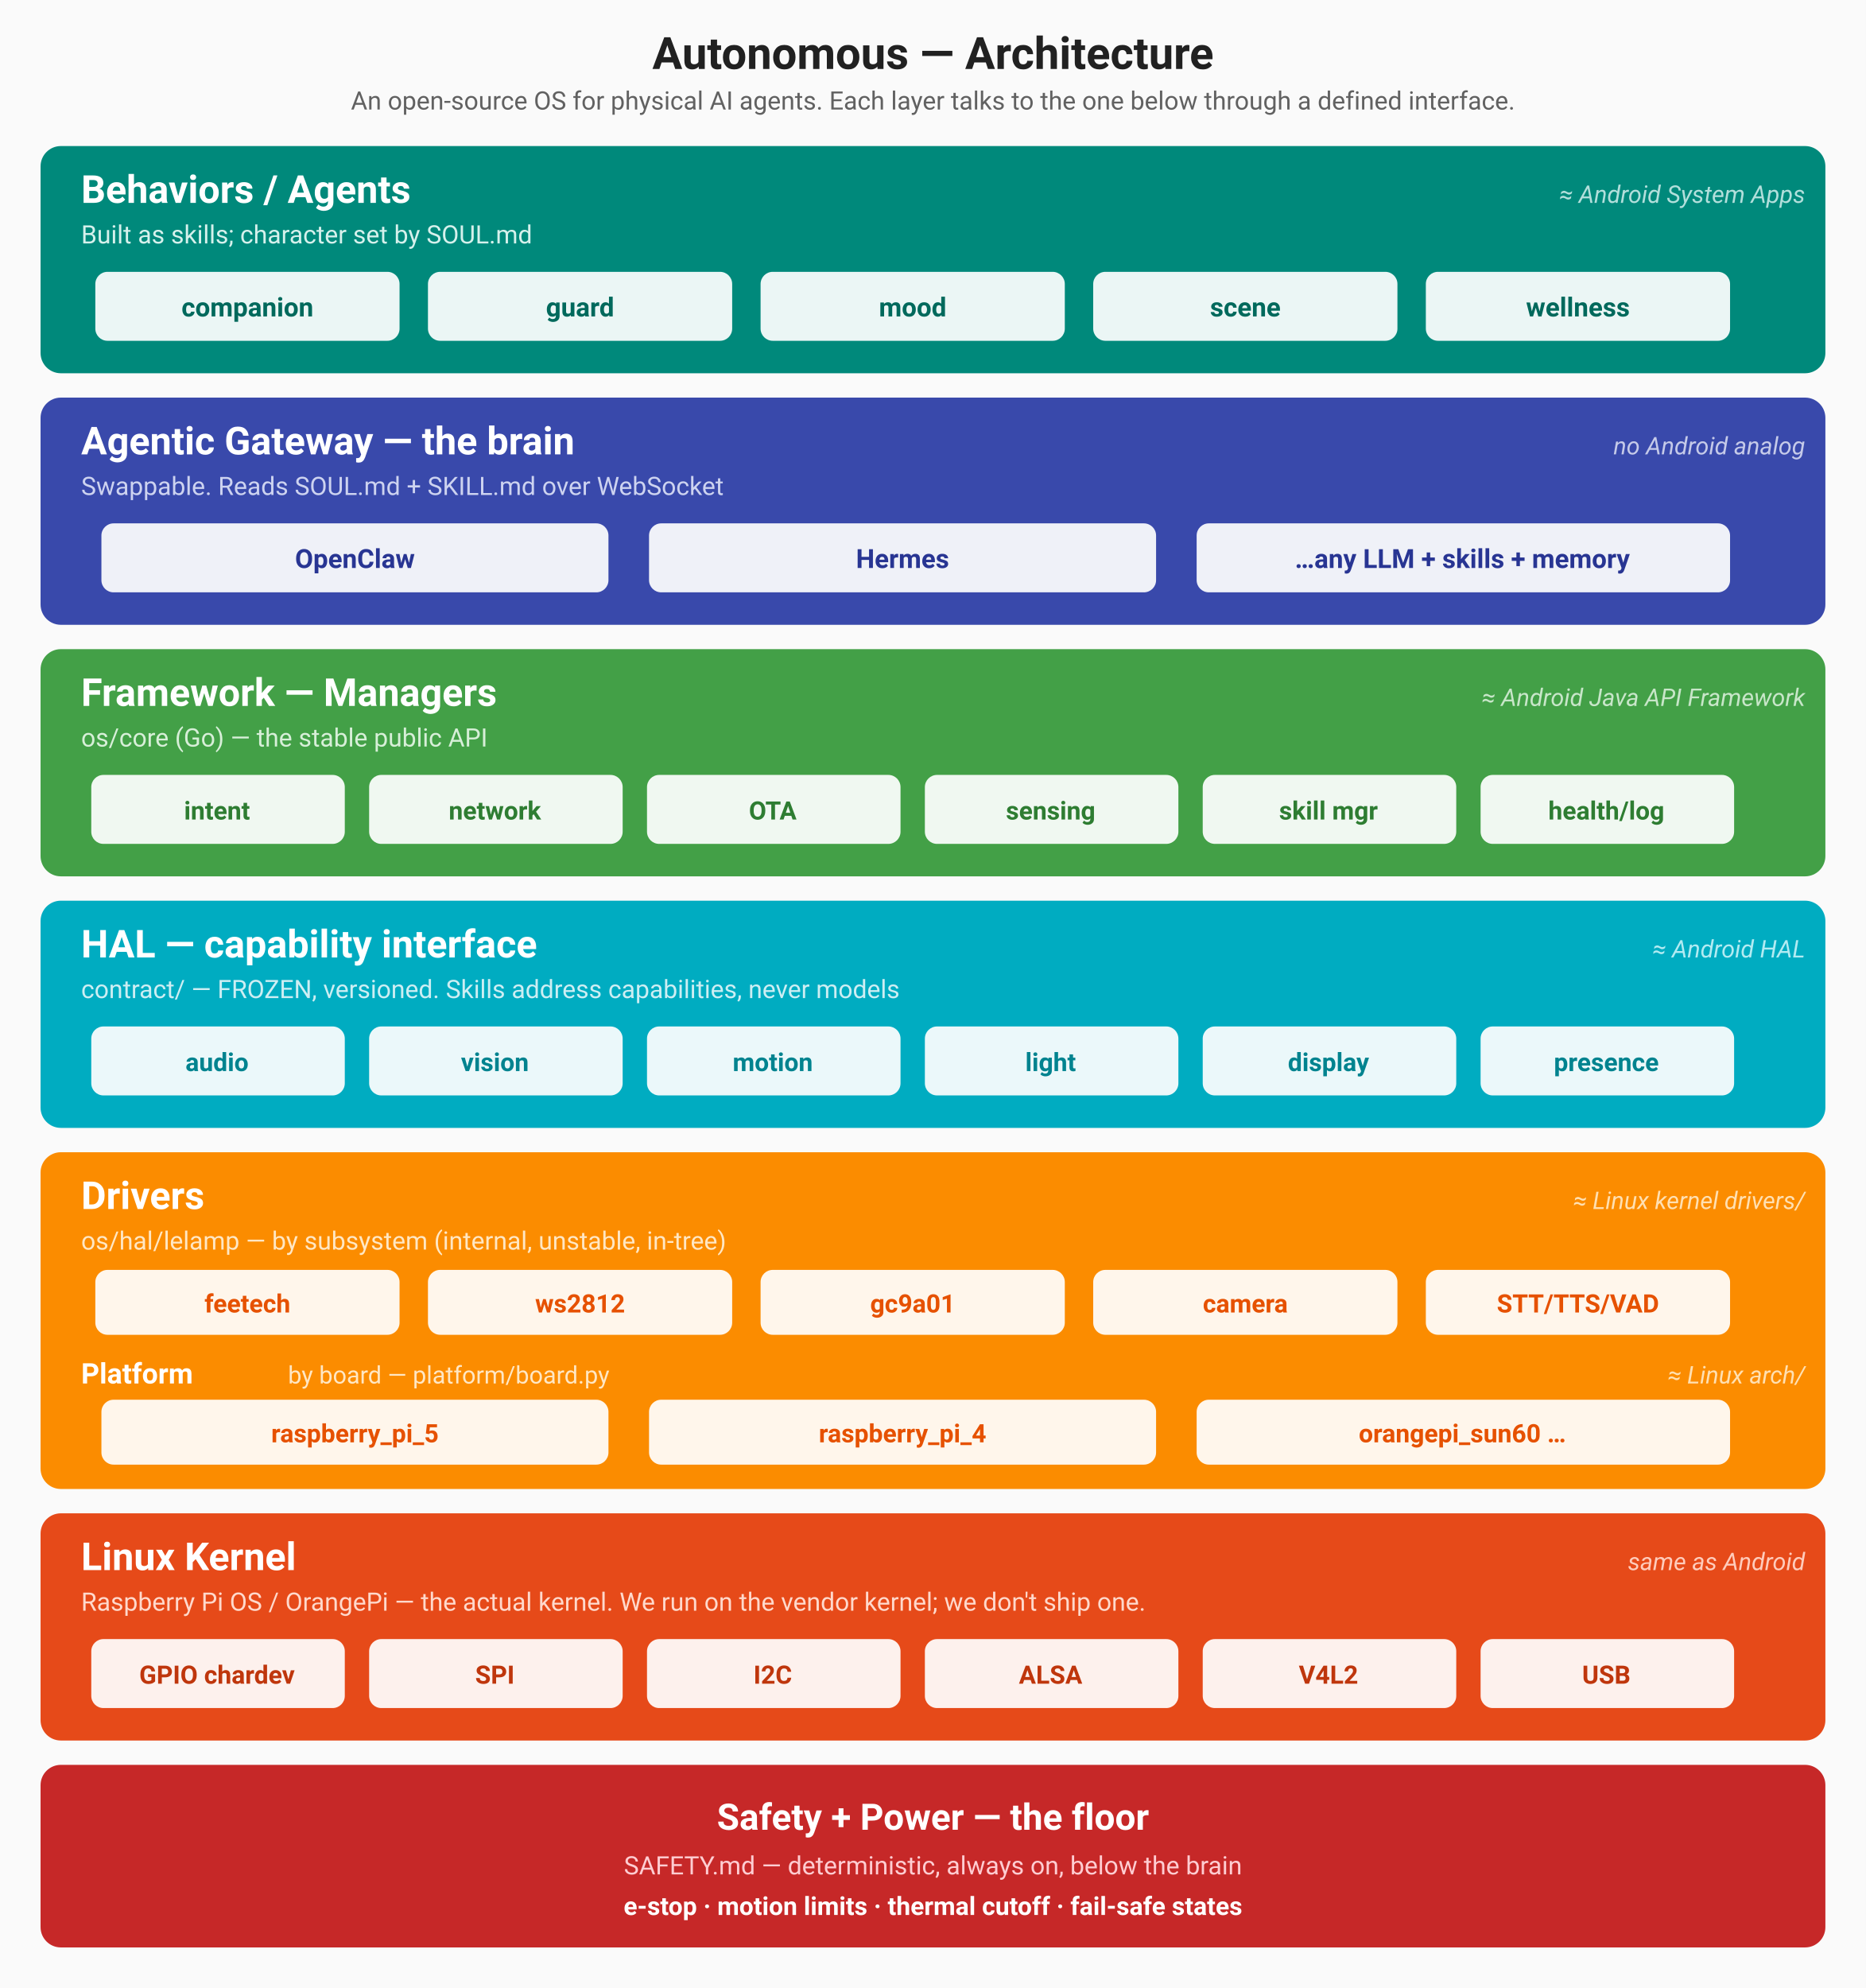
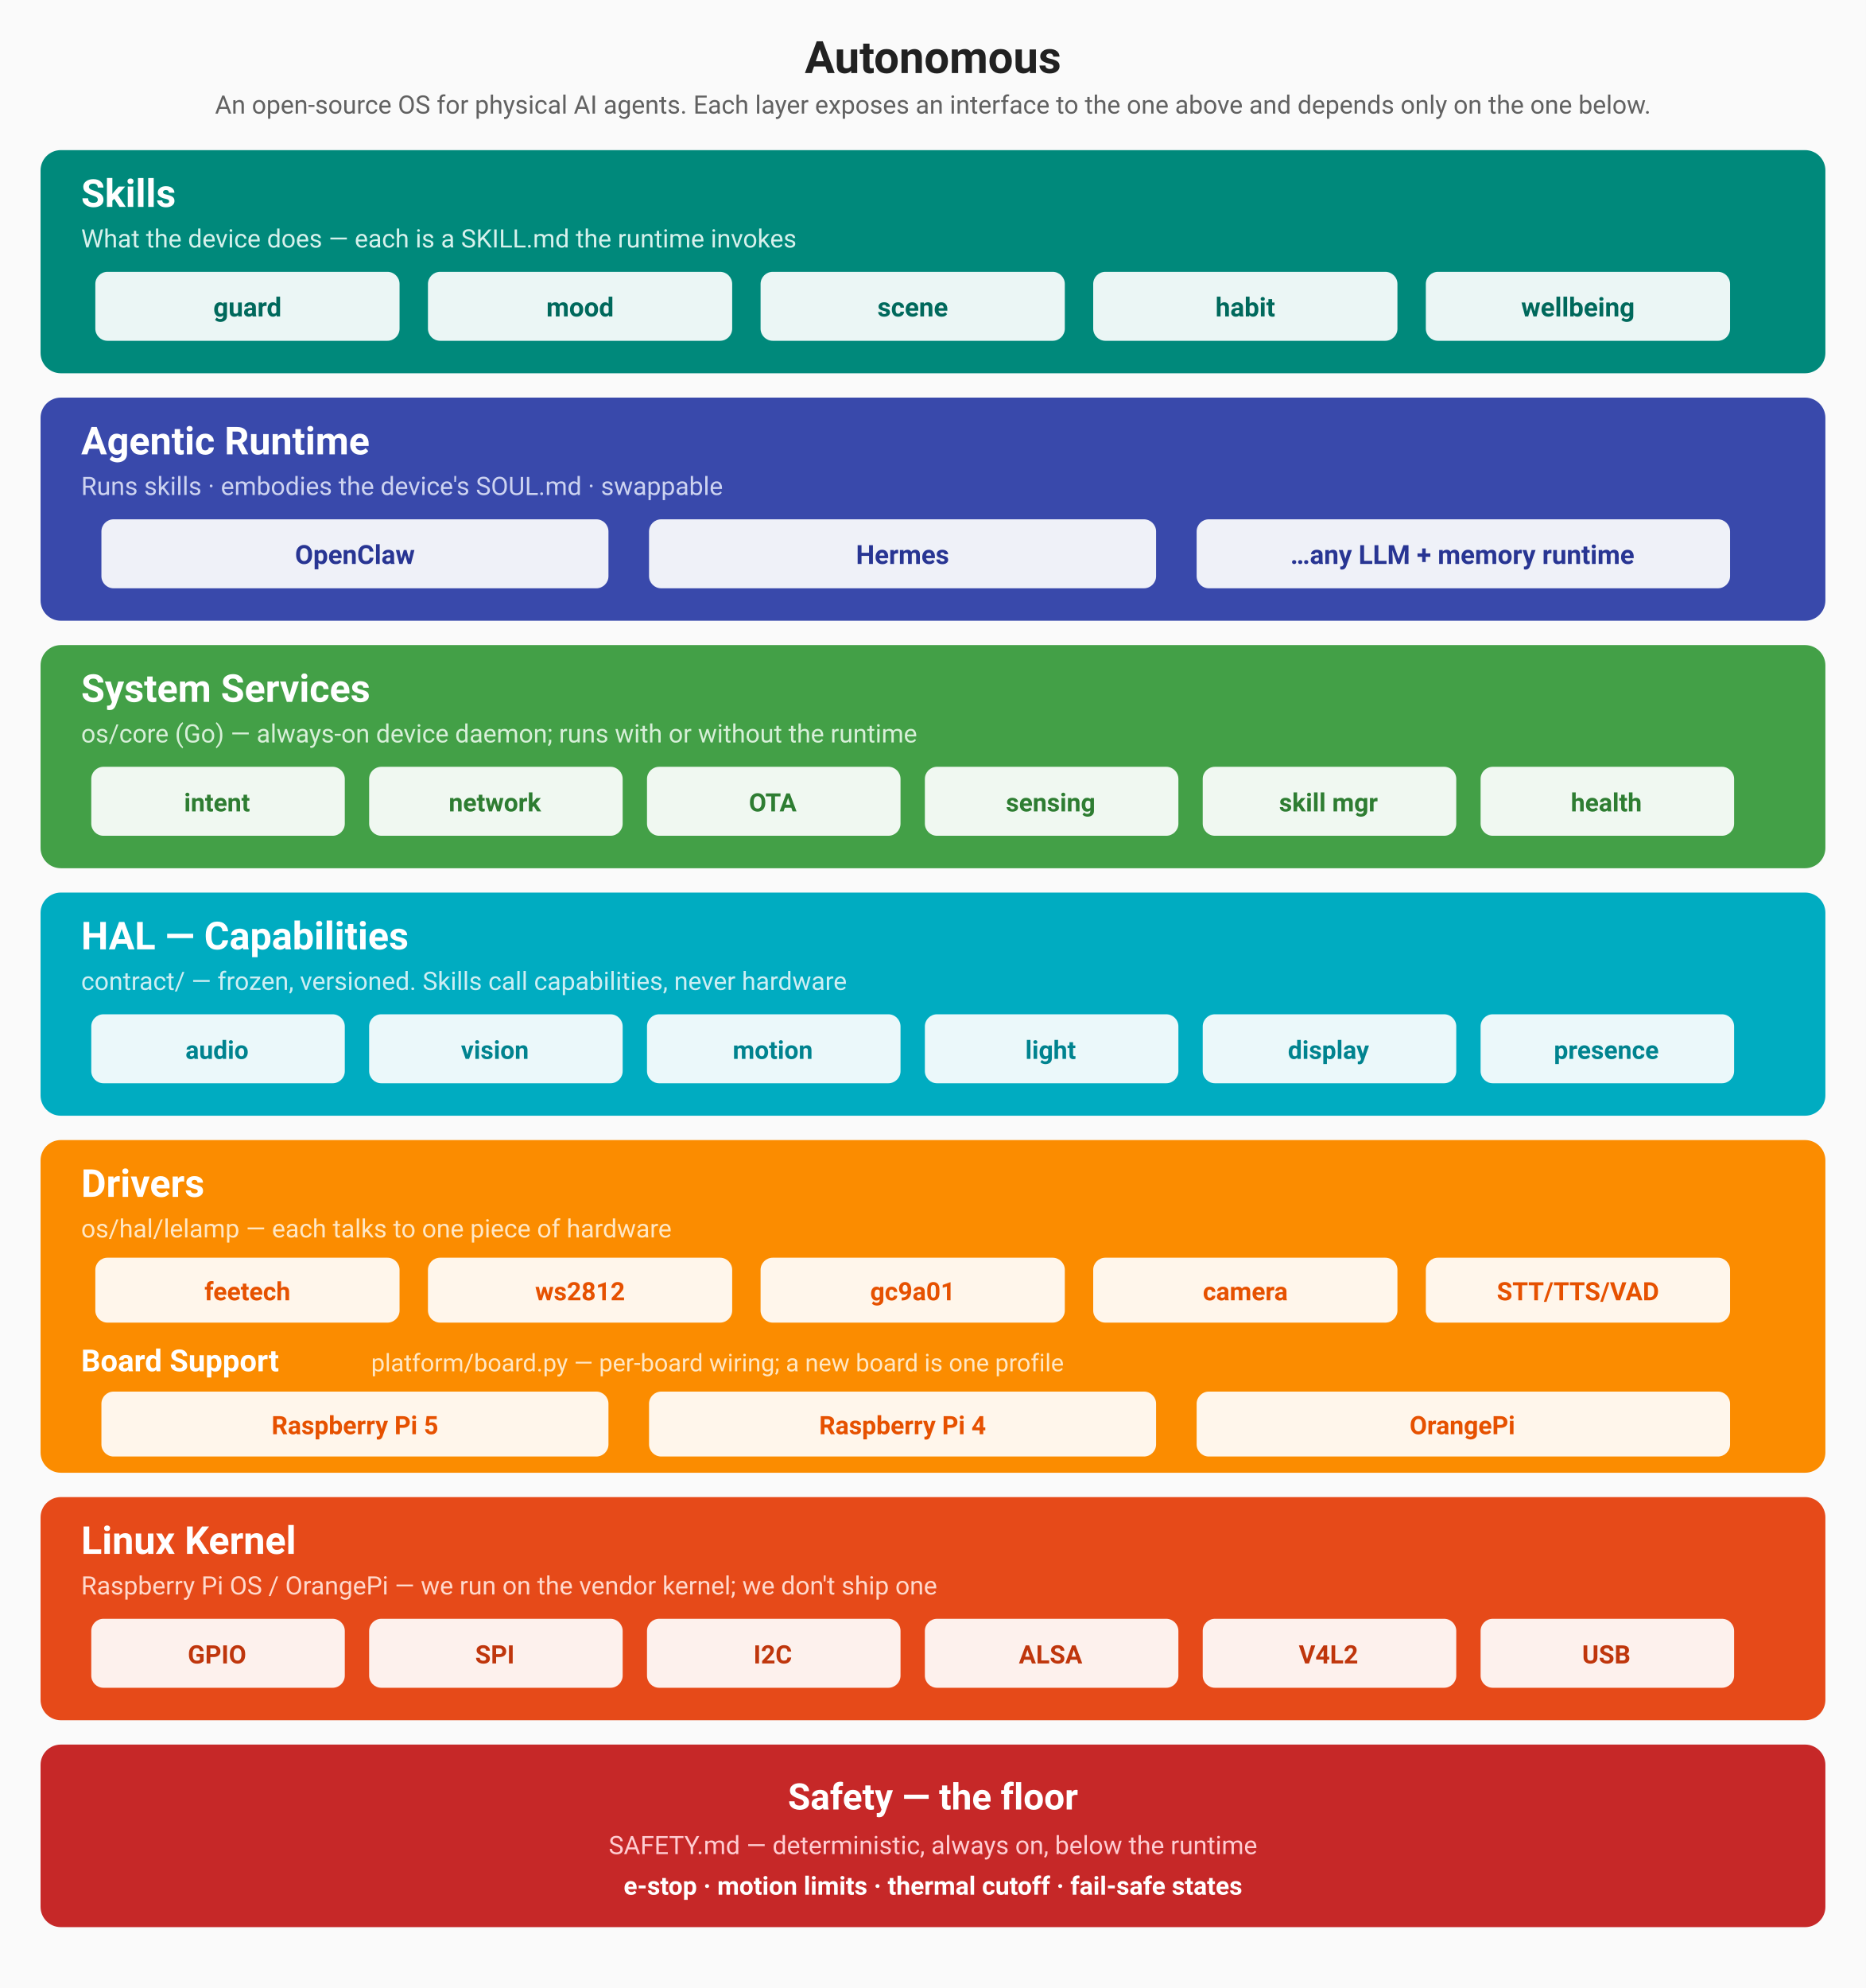
<svg xmlns="http://www.w3.org/2000/svg" width="920" height="980" viewBox="0 0 920 980" font-family="Segoe UI, Roboto, Helvetica, Arial, sans-serif">
  <rect x="0" y="0" width="920" height="980" fill="#fafafa" />
-   <text x="460" y="34" text-anchor="middle" font-size="22" font-weight="700" fill="#212121">Autonomous — Architecture</text>
-   <text x="460" y="54" text-anchor="middle" font-size="12.5" fill="#616161">An open-source OS for physical AI agents. Each layer talks to the one below through a defined interface.</text>
+   <text x="460" y="36" text-anchor="middle" font-size="22" font-weight="700" fill="#212121">Autonomous</text>
+   <text x="460" y="56" text-anchor="middle" font-size="12.5" fill="#616161">An open-source OS for physical AI agents. Each layer exposes an interface to the one above and depends only on the one below.</text>
  <g>
-     <rect x="20" y="72" width="880" height="112" rx="10" fill="#00897B" />
-     <text x="40" y="100" font-size="19" font-weight="700" fill="#ffffff">Behaviors / Agents</text>
-     <text x="40" y="120" font-size="12.5" fill="#d6f1ec">Built as skills; character set by SOUL.md</text>
-     <text x="890" y="100" text-anchor="end" font-size="12" font-style="italic" fill="#b2dfdb">≈ Android System Apps</text>
+     <rect x="20" y="74" width="880" height="110" rx="10" fill="#00897B" />
+     <text x="40" y="102" font-size="19" font-weight="700" fill="#ffffff">Skills</text>
+     <text x="40" y="122" font-size="12.5" fill="#d6f1ec">What the device does — each is a SKILL.md the runtime invokes</text>
    <g fill="#ffffff" opacity="0.92">
      <rect x="47" y="134" width="150" height="34" rx="6" />
      <rect x="211" y="134" width="150" height="34" rx="6" />
      <rect x="375" y="134" width="150" height="34" rx="6" />
      <rect x="539" y="134" width="150" height="34" rx="6" />
      <rect x="703" y="134" width="150" height="34" rx="6" />
    </g>
    <g fill="#00695C" font-size="13" text-anchor="middle" font-weight="600">
-       <text x="122" y="156">companion</text>
-       <text x="286" y="156">guard</text>
-       <text x="450" y="156">mood</text>
-       <text x="614" y="156">scene</text>
-       <text x="778" y="156">wellness</text>
+       <text x="122" y="156">guard</text>
+       <text x="286" y="156">mood</text>
+       <text x="450" y="156">scene</text>
+       <text x="614" y="156">habit</text>
+       <text x="778" y="156">wellbeing</text>
    </g>
  </g>
  <g>
-     <rect x="20" y="196" width="880" height="112" rx="10" fill="#3949AB" />
-     <text x="40" y="224" font-size="19" font-weight="700" fill="#ffffff">Agentic Gateway — the brain</text>
-     <text x="40" y="244" font-size="12.5" fill="#cdd3f0">Swappable. Reads SOUL.md + SKILL.md over WebSocket</text>
-     <text x="890" y="224" text-anchor="end" font-size="12" font-style="italic" fill="#c5cae9">no Android analog</text>
+     <rect x="20" y="196" width="880" height="110" rx="10" fill="#3949AB" />
+     <text x="40" y="224" font-size="19" font-weight="700" fill="#ffffff">Agentic Runtime</text>
+     <text x="40" y="244" font-size="12.5" fill="#cdd3f0">Runs skills · embodies the device's SOUL.md · swappable</text>
    <g fill="#ffffff" opacity="0.92">
-       <rect x="50" y="258" width="250" height="34" rx="6" />
-       <rect x="320" y="258" width="250" height="34" rx="6" />
-       <rect x="590" y="258" width="263" height="34" rx="6" />
+       <rect x="50" y="256" width="250" height="34" rx="6" />
+       <rect x="320" y="256" width="250" height="34" rx="6" />
+       <rect x="590" y="256" width="263" height="34" rx="6" />
    </g>
    <g fill="#283593" font-size="13" text-anchor="middle" font-weight="600">
-       <text x="175" y="280">OpenClaw</text>
-       <text x="445" y="280">Hermes</text>
-       <text x="721" y="280">…any LLM + skills + memory</text>
+       <text x="175" y="278">OpenClaw</text>
+       <text x="445" y="278">Hermes</text>
+       <text x="721" y="278">…any LLM + memory runtime</text>
    </g>
  </g>
  <g>
-     <rect x="20" y="320" width="880" height="112" rx="10" fill="#43A047" />
-     <text x="40" y="348" font-size="19" font-weight="700" fill="#ffffff">Framework — Managers</text>
-     <text x="40" y="368" font-size="12.5" fill="#d7efd8">os/core (Go) — the stable public API</text>
-     <text x="890" y="348" text-anchor="end" font-size="12" font-style="italic" fill="#c8e6c9">≈ Android Java API Framework</text>
+     <rect x="20" y="318" width="880" height="110" rx="10" fill="#43A047" />
+     <text x="40" y="346" font-size="19" font-weight="700" fill="#ffffff">System Services</text>
+     <text x="40" y="366" font-size="12.5" fill="#d7efd8">os/core (Go) — always-on device daemon; runs with or without the runtime</text>
    <g fill="#ffffff" opacity="0.92">
-       <rect x="45" y="382" width="125" height="34" rx="6" />
-       <rect x="182" y="382" width="125" height="34" rx="6" />
-       <rect x="319" y="382" width="125" height="34" rx="6" />
-       <rect x="456" y="382" width="125" height="34" rx="6" />
-       <rect x="593" y="382" width="125" height="34" rx="6" />
-       <rect x="730" y="382" width="125" height="34" rx="6" />
+       <rect x="45" y="378" width="125" height="34" rx="6" />
+       <rect x="182" y="378" width="125" height="34" rx="6" />
+       <rect x="319" y="378" width="125" height="34" rx="6" />
+       <rect x="456" y="378" width="125" height="34" rx="6" />
+       <rect x="593" y="378" width="125" height="34" rx="6" />
+       <rect x="730" y="378" width="125" height="34" rx="6" />
    </g>
    <g fill="#2E7D32" font-size="12.5" text-anchor="middle" font-weight="600">
-       <text x="107" y="404">intent</text>
-       <text x="244" y="404">network</text>
-       <text x="381" y="404">OTA</text>
-       <text x="518" y="404">sensing</text>
-       <text x="655" y="404">skill mgr</text>
-       <text x="792" y="404">health/log</text>
+       <text x="107" y="400">intent</text>
+       <text x="244" y="400">network</text>
+       <text x="381" y="400">OTA</text>
+       <text x="518" y="400">sensing</text>
+       <text x="655" y="400">skill mgr</text>
+       <text x="792" y="400">health</text>
    </g>
  </g>
  <g>
-     <rect x="20" y="444" width="880" height="112" rx="10" fill="#00ACC1" />
-     <text x="40" y="472" font-size="19" font-weight="700" fill="#ffffff">HAL — capability interface</text>
-     <text x="40" y="492" font-size="12.5" fill="#cdeef3">contract/ — FROZEN, versioned. Skills address capabilities, never models</text>
-     <text x="890" y="472" text-anchor="end" font-size="12" font-style="italic" fill="#b2ebf2">≈ Android HAL</text>
+     <rect x="20" y="440" width="880" height="110" rx="10" fill="#00ACC1" />
+     <text x="40" y="468" font-size="19" font-weight="700" fill="#ffffff">HAL — Capabilities</text>
+     <text x="40" y="488" font-size="12.5" fill="#cdeef3">contract/ — frozen, versioned. Skills call capabilities, never hardware</text>
    <g fill="#ffffff" opacity="0.92">
-       <rect x="45" y="506" width="125" height="34" rx="6" />
-       <rect x="182" y="506" width="125" height="34" rx="6" />
-       <rect x="319" y="506" width="125" height="34" rx="6" />
-       <rect x="456" y="506" width="125" height="34" rx="6" />
-       <rect x="593" y="506" width="125" height="34" rx="6" />
-       <rect x="730" y="506" width="125" height="34" rx="6" />
+       <rect x="45" y="500" width="125" height="34" rx="6" />
+       <rect x="182" y="500" width="125" height="34" rx="6" />
+       <rect x="319" y="500" width="125" height="34" rx="6" />
+       <rect x="456" y="500" width="125" height="34" rx="6" />
+       <rect x="593" y="500" width="125" height="34" rx="6" />
+       <rect x="730" y="500" width="125" height="34" rx="6" />
    </g>
    <g fill="#00838F" font-size="12.5" text-anchor="middle" font-weight="600">
-       <text x="107" y="528">audio</text>
-       <text x="244" y="528">vision</text>
-       <text x="381" y="528">motion</text>
-       <text x="518" y="528">light</text>
-       <text x="655" y="528">display</text>
-       <text x="792" y="528">presence</text>
+       <text x="107" y="522">audio</text>
+       <text x="244" y="522">vision</text>
+       <text x="381" y="522">motion</text>
+       <text x="518" y="522">light</text>
+       <text x="655" y="522">display</text>
+       <text x="792" y="522">presence</text>
    </g>
  </g>
  <g>
-     <rect x="20" y="568" width="880" height="166" rx="10" fill="#FB8C00" />
-     <text x="40" y="596" font-size="19" font-weight="700" fill="#ffffff">Drivers</text>
-     <text x="40" y="616" font-size="12.5" fill="#ffe7c4">os/hal/lelamp — by subsystem (internal, unstable, in-tree)</text>
-     <text x="890" y="596" text-anchor="end" font-size="12" font-style="italic" fill="#ffe0b2">≈ Linux kernel drivers/</text>
+     <rect x="20" y="562" width="880" height="164" rx="10" fill="#FB8C00" />
+     <text x="40" y="590" font-size="19" font-weight="700" fill="#ffffff">Drivers</text>
+     <text x="40" y="610" font-size="12.5" fill="#ffe7c4">os/hal/lelamp — each talks to one piece of hardware</text>
    <g fill="#ffffff" opacity="0.92">
-       <rect x="47" y="626" width="150" height="32" rx="6" />
-       <rect x="211" y="626" width="150" height="32" rx="6" />
-       <rect x="375" y="626" width="150" height="32" rx="6" />
-       <rect x="539" y="626" width="150" height="32" rx="6" />
-       <rect x="703" y="626" width="150" height="32" rx="6" />
+       <rect x="47" y="620" width="150" height="32" rx="6" />
+       <rect x="211" y="620" width="150" height="32" rx="6" />
+       <rect x="375" y="620" width="150" height="32" rx="6" />
+       <rect x="539" y="620" width="150" height="32" rx="6" />
+       <rect x="703" y="620" width="150" height="32" rx="6" />
    </g>
    <g fill="#E65100" font-size="12.5" text-anchor="middle" font-weight="600">
-       <text x="122" y="647">feetech</text>
-       <text x="286" y="647">ws2812</text>
-       <text x="450" y="647">gc9a01</text>
-       <text x="614" y="647">camera</text>
-       <text x="778" y="647">STT/TTS/VAD</text>
+       <text x="122" y="641">feetech</text>
+       <text x="286" y="641">ws2812</text>
+       <text x="450" y="641">gc9a01</text>
+       <text x="614" y="641">camera</text>
+       <text x="778" y="641">STT/TTS/VAD</text>
    </g>
-     <text x="40" y="682" font-size="14" font-weight="700" fill="#ffffff">Platform</text>
-     <text x="142" y="682" font-size="12" fill="#ffe7c4">by board — platform/board.py</text>
-     <text x="890" y="682" text-anchor="end" font-size="12" font-style="italic" fill="#ffe0b2">≈ Linux arch/</text>
+     <text x="40" y="676" font-size="15" font-weight="700" fill="#ffffff">Board Support</text>
+     <text x="183" y="676" font-size="12" fill="#ffe7c4">platform/board.py — per-board wiring; a new board is one profile</text>
    <g fill="#ffffff" opacity="0.92">
-       <rect x="50" y="690" width="250" height="32" rx="6" />
-       <rect x="320" y="690" width="250" height="32" rx="6" />
-       <rect x="590" y="690" width="263" height="32" rx="6" />
+       <rect x="50" y="686" width="250" height="32" rx="6" />
+       <rect x="320" y="686" width="250" height="32" rx="6" />
+       <rect x="590" y="686" width="263" height="32" rx="6" />
    </g>
    <g fill="#E65100" font-size="12.5" text-anchor="middle" font-weight="600">
-       <text x="175" y="711">raspberry_pi_5</text>
-       <text x="445" y="711">raspberry_pi_4</text>
-       <text x="721" y="711">orangepi_sun60 …</text>
+       <text x="175" y="707">Raspberry Pi 5</text>
+       <text x="445" y="707">Raspberry Pi 4</text>
+       <text x="721" y="707">OrangePi</text>
    </g>
  </g>
  <g>
-     <rect x="20" y="746" width="880" height="112" rx="10" fill="#E64A19" />
-     <text x="40" y="774" font-size="19" font-weight="700" fill="#ffffff">Linux Kernel</text>
-     <text x="40" y="794" font-size="12.5" fill="#ffd9cc">Raspberry Pi OS / OrangePi — the actual kernel. We run on the vendor kernel; we don't ship one.</text>
-     <text x="890" y="774" text-anchor="end" font-size="12" font-style="italic" fill="#ffccbc">same as Android</text>
+     <rect x="20" y="738" width="880" height="110" rx="10" fill="#E64A19" />
+     <text x="40" y="766" font-size="19" font-weight="700" fill="#ffffff">Linux Kernel</text>
+     <text x="40" y="786" font-size="12.5" fill="#ffd9cc">Raspberry Pi OS / OrangePi — we run on the vendor kernel; we don't ship one</text>
    <g fill="#ffffff" opacity="0.92">
-       <rect x="45" y="808" width="125" height="34" rx="6" />
-       <rect x="182" y="808" width="125" height="34" rx="6" />
-       <rect x="319" y="808" width="125" height="34" rx="6" />
-       <rect x="456" y="808" width="125" height="34" rx="6" />
-       <rect x="593" y="808" width="125" height="34" rx="6" />
-       <rect x="730" y="808" width="125" height="34" rx="6" />
+       <rect x="45" y="798" width="125" height="34" rx="6" />
+       <rect x="182" y="798" width="125" height="34" rx="6" />
+       <rect x="319" y="798" width="125" height="34" rx="6" />
+       <rect x="456" y="798" width="125" height="34" rx="6" />
+       <rect x="593" y="798" width="125" height="34" rx="6" />
+       <rect x="730" y="798" width="125" height="34" rx="6" />
    </g>
    <g fill="#BF360C" font-size="12.5" text-anchor="middle" font-weight="600">
-       <text x="107" y="830">GPIO chardev</text>
-       <text x="244" y="830">SPI</text>
-       <text x="381" y="830">I2C</text>
-       <text x="518" y="830">ALSA</text>
-       <text x="655" y="830">V4L2</text>
-       <text x="792" y="830">USB</text>
+       <text x="107" y="820">GPIO</text>
+       <text x="244" y="820">SPI</text>
+       <text x="381" y="820">I2C</text>
+       <text x="518" y="820">ALSA</text>
+       <text x="655" y="820">V4L2</text>
+       <text x="792" y="820">USB</text>
    </g>
  </g>
  <g>
-     <rect x="20" y="870" width="880" height="90" rx="10" fill="#C62828" />
-     <text x="460" y="902" text-anchor="middle" font-size="18" font-weight="700" fill="#ffffff">Safety + Power — the floor</text>
-     <text x="460" y="924" text-anchor="middle" font-size="12.5" fill="#ffcdd2">SAFETY.md — deterministic, always on, below the brain</text>
-     <text x="460" y="944" text-anchor="middle" font-size="12.5" fill="#ffffff" font-weight="600">e-stop · motion limits · thermal cutoff · fail-safe states</text>
+     <rect x="20" y="860" width="880" height="90" rx="10" fill="#C62828" />
+     <text x="460" y="892" text-anchor="middle" font-size="18" font-weight="700" fill="#ffffff">Safety — the floor</text>
+     <text x="460" y="914" text-anchor="middle" font-size="12.5" fill="#ffcdd2">SAFETY.md — deterministic, always on, below the runtime</text>
+     <text x="460" y="934" text-anchor="middle" font-size="12.5" fill="#ffffff" font-weight="600">e-stop · motion limits · thermal cutoff · fail-safe states</text>
  </g>
</svg>
